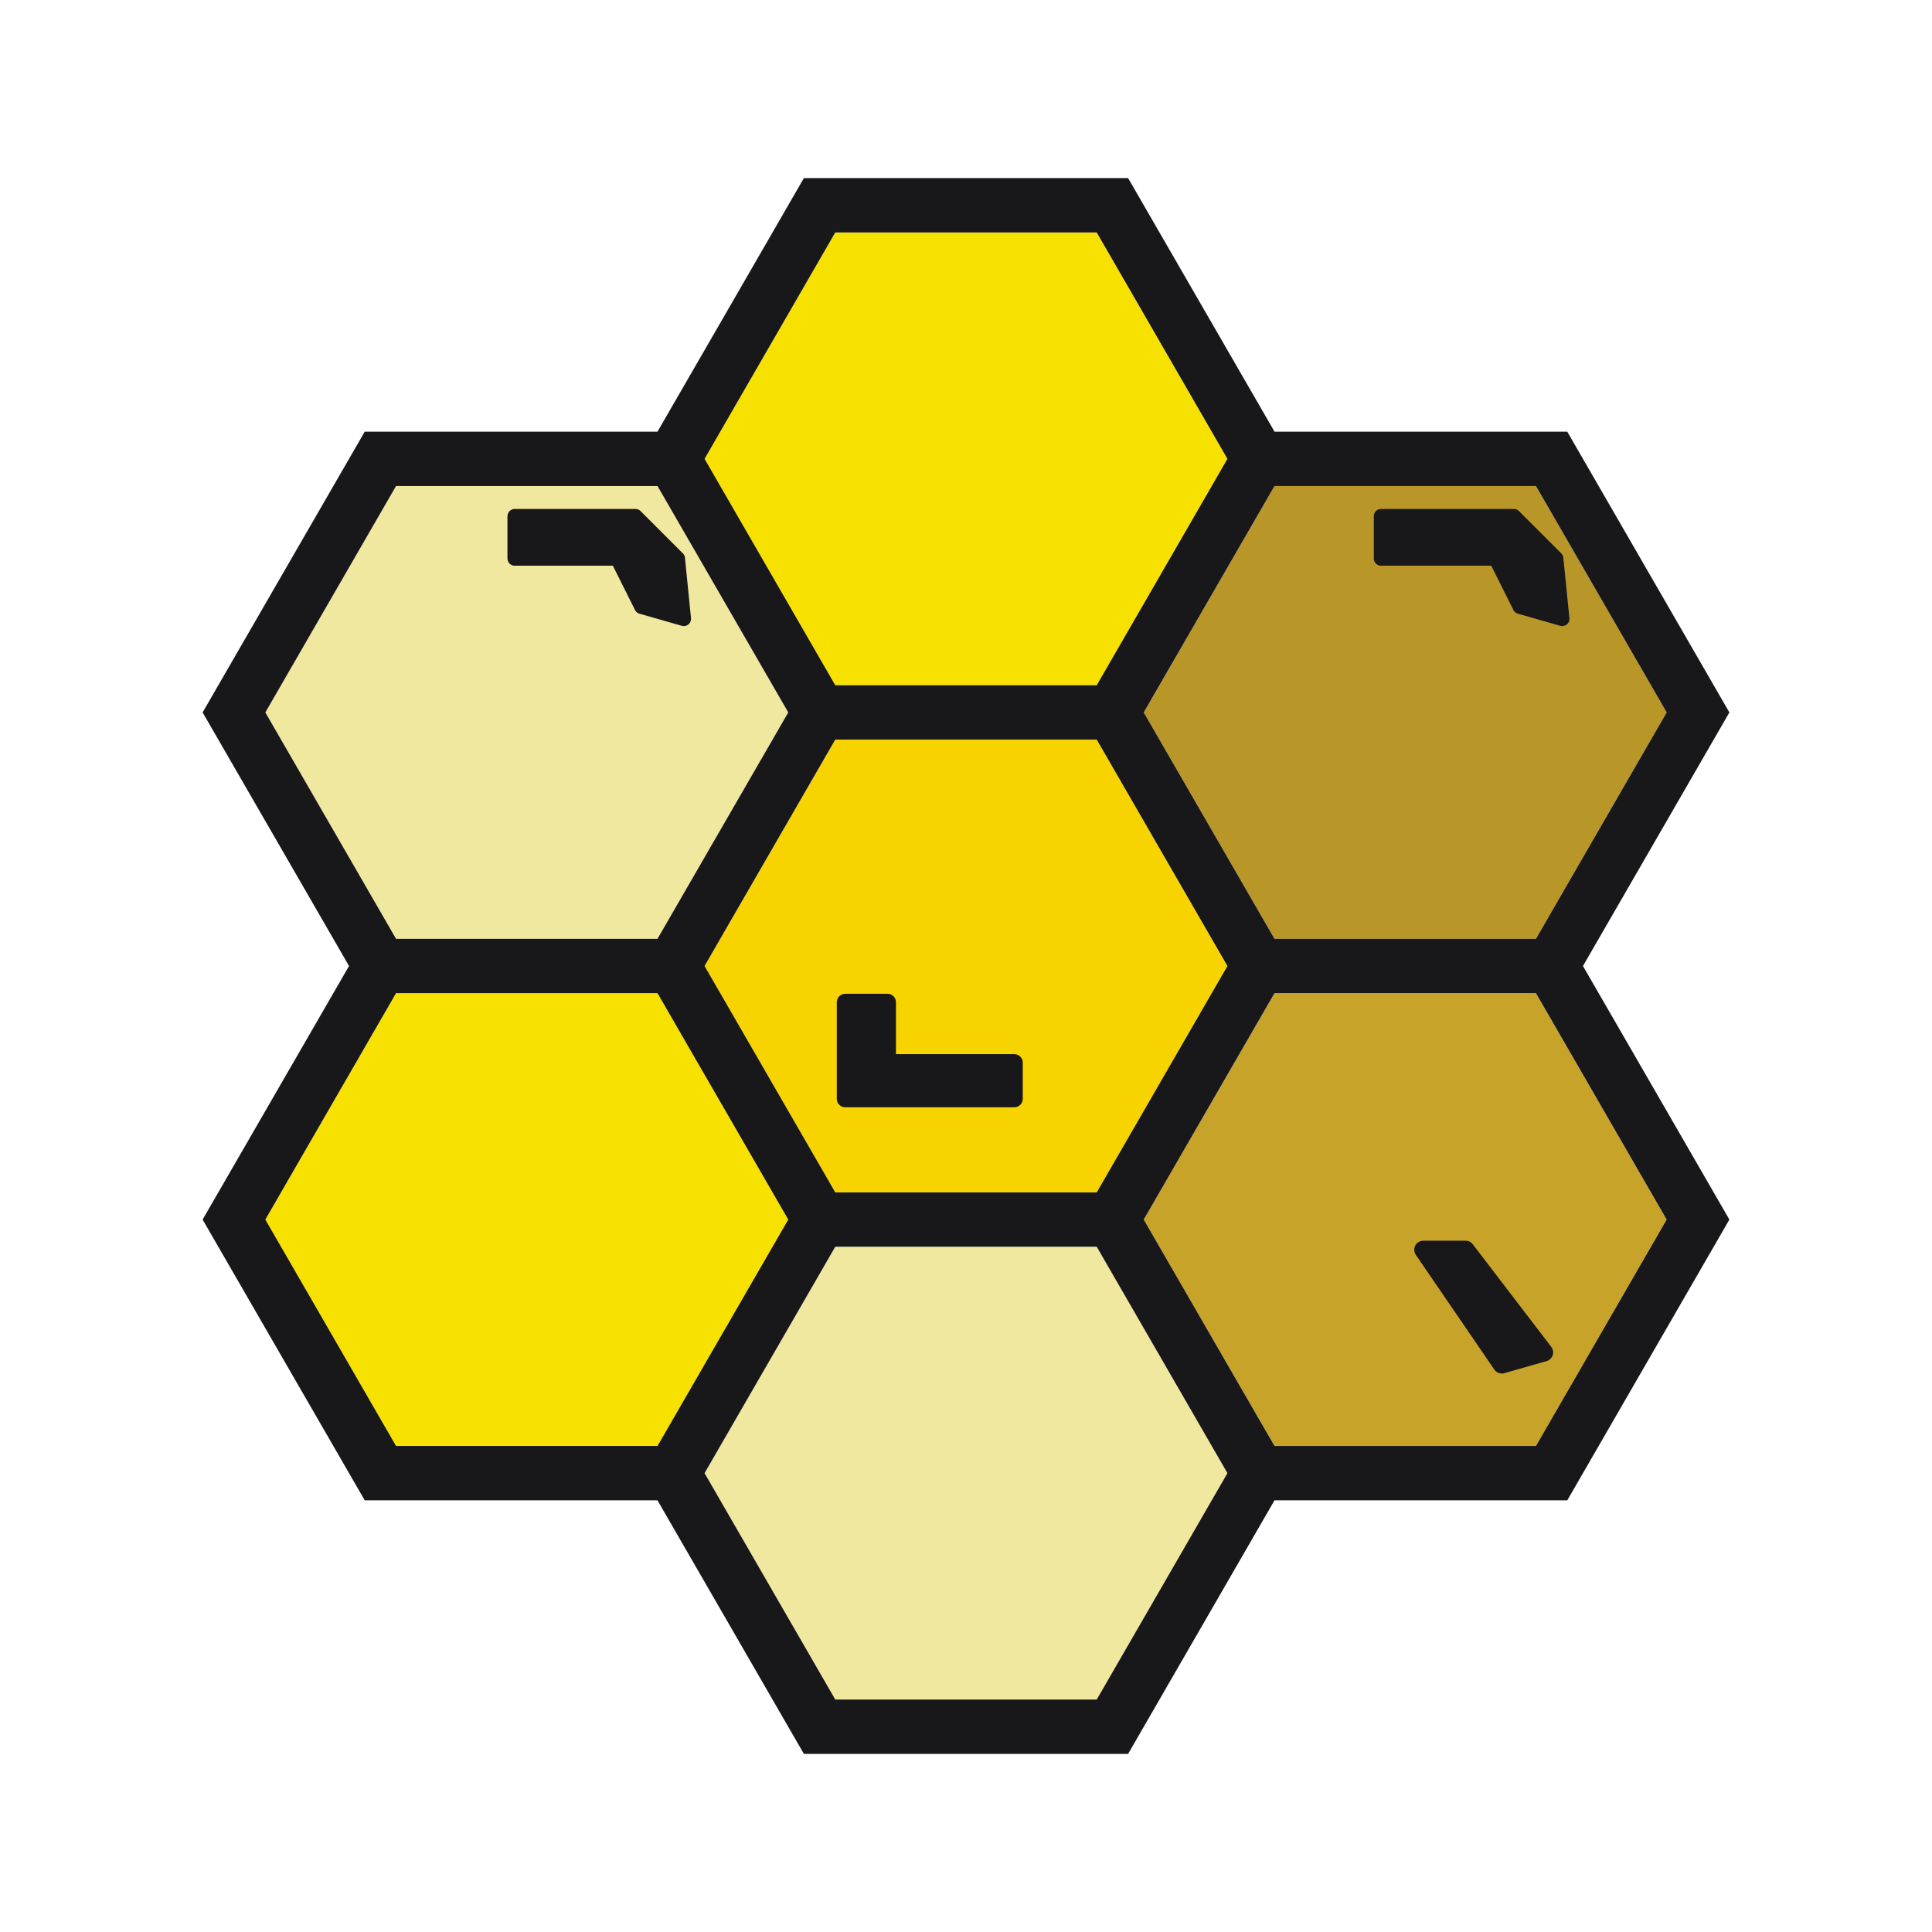
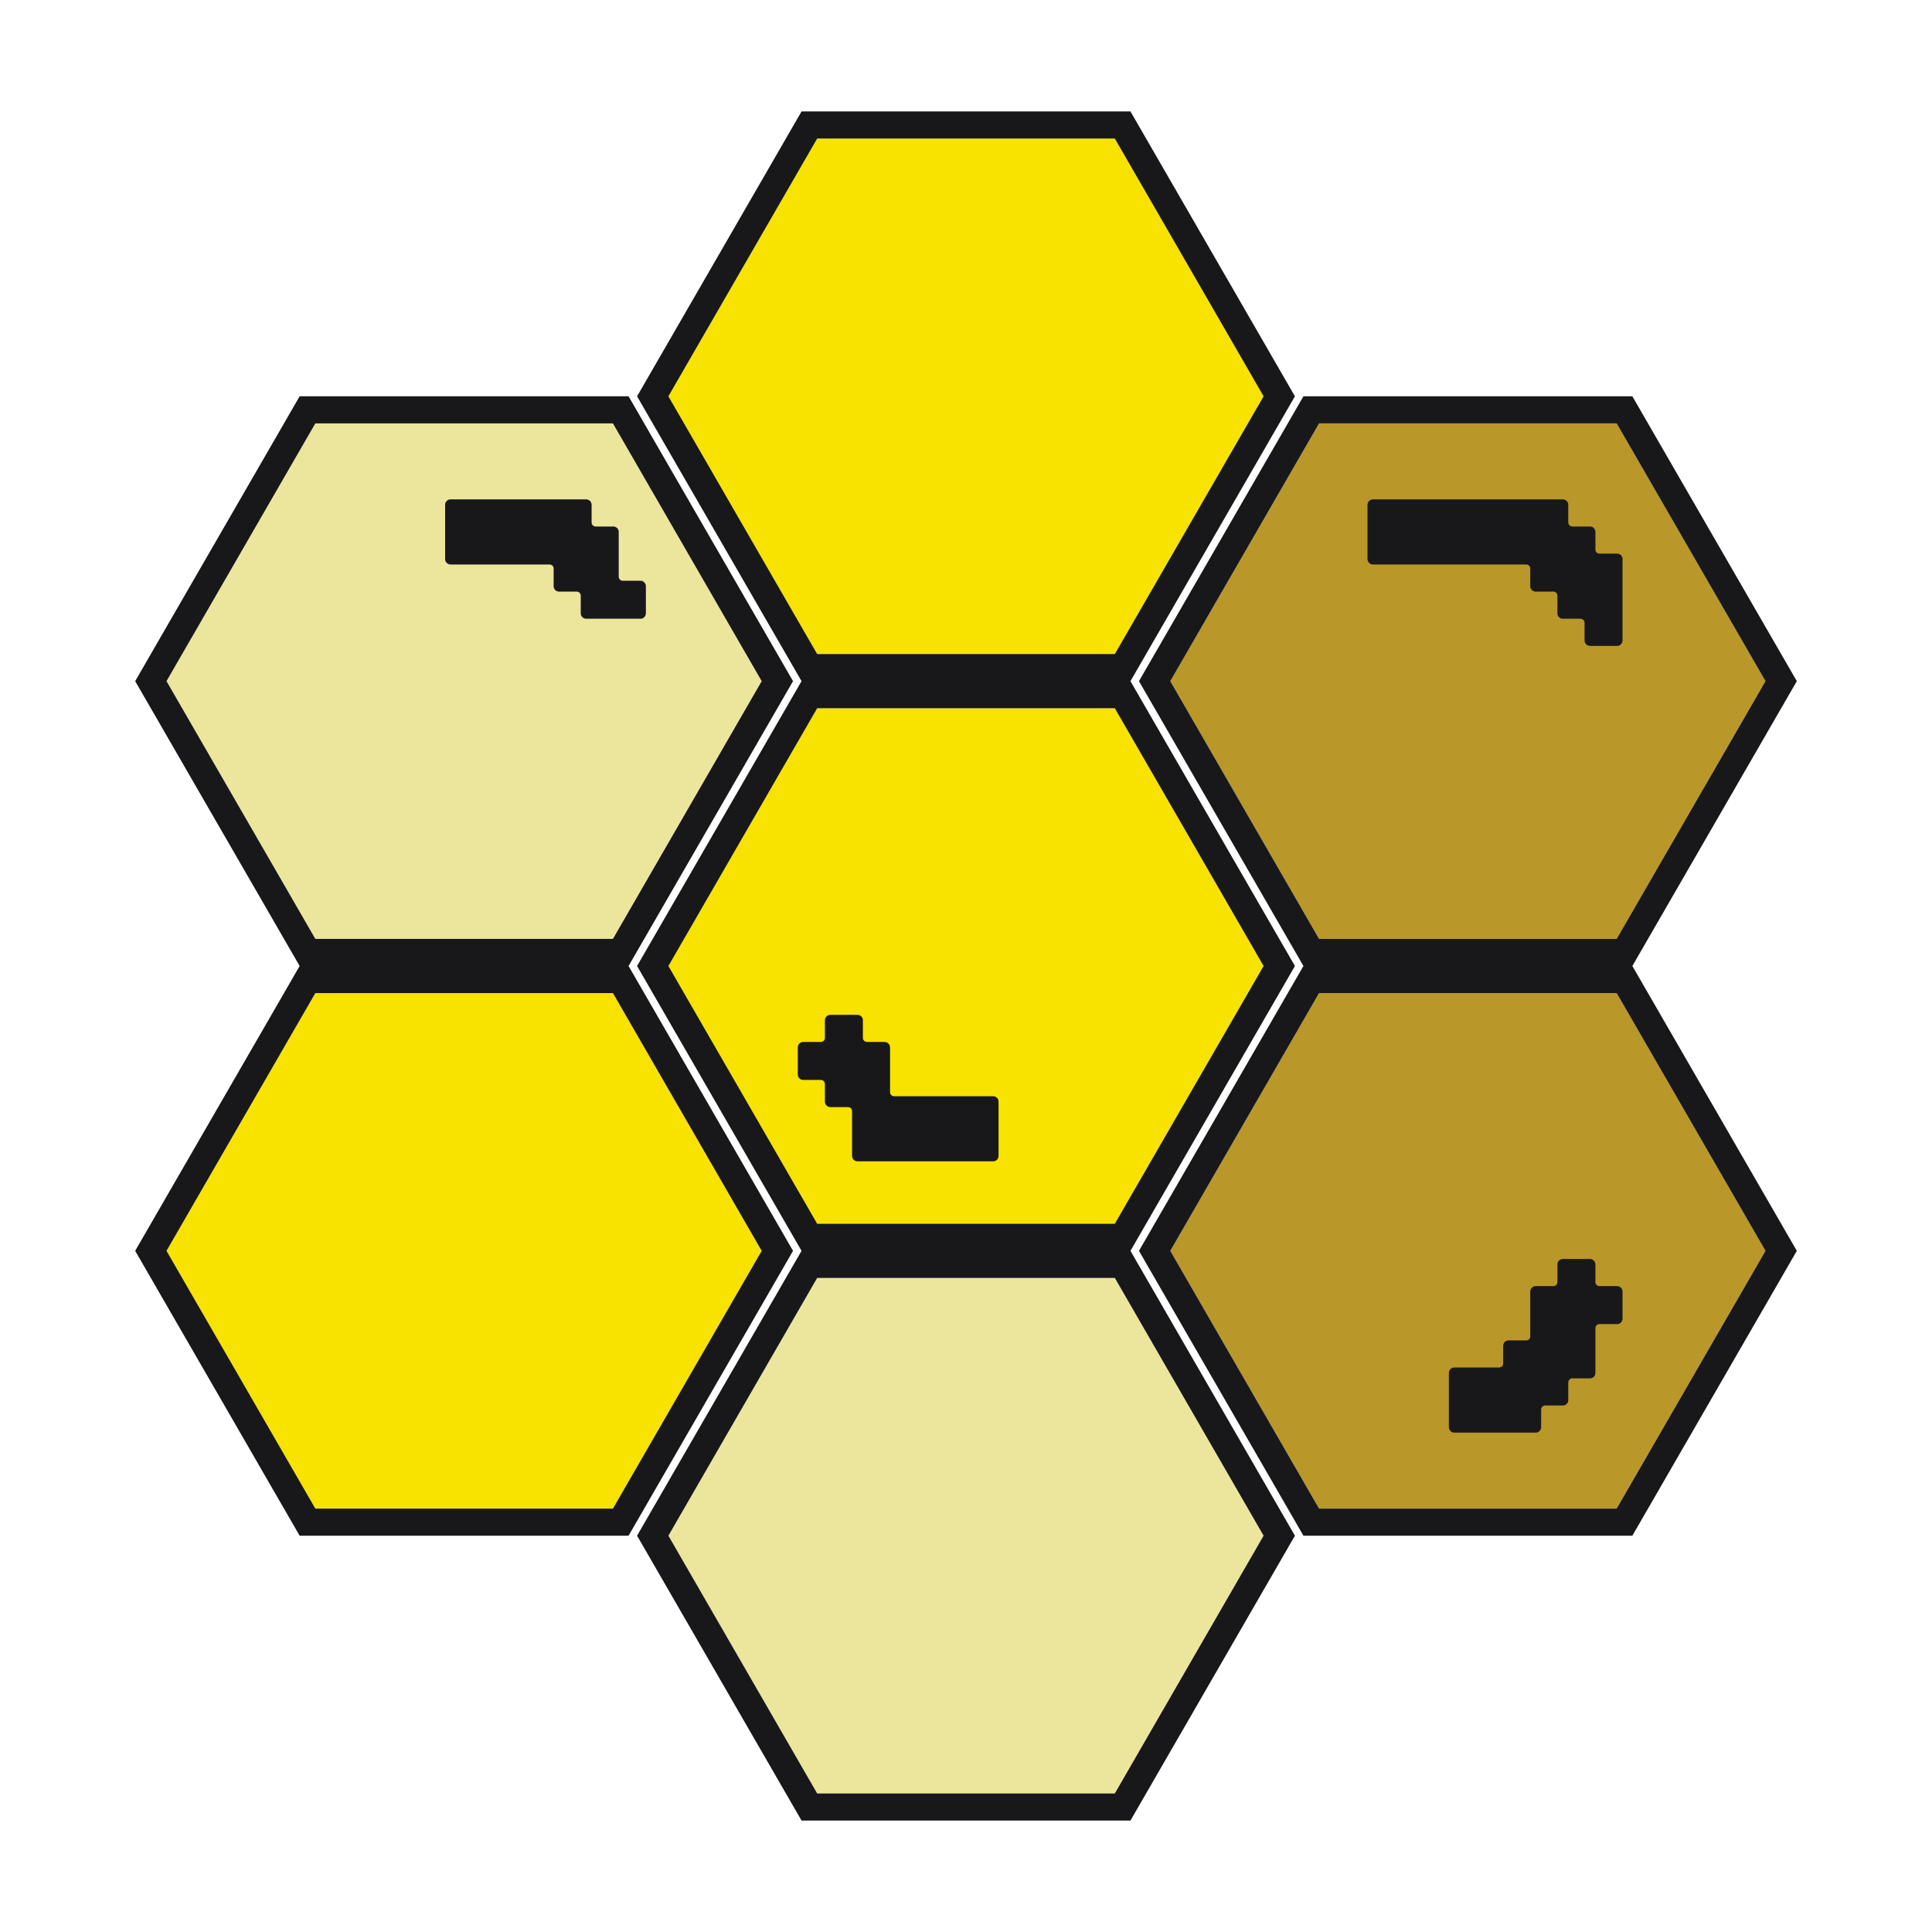
<svg xmlns="http://www.w3.org/2000/svg" viewBox="-16 -16 32 32" width="512" height="512">
  <g id="honeycomb-cells">
-     <path id="cell-top" d="M 2.165 -12.150 L -2.165 -12.150 L -4.330 -8.400 L -2.165 -4.650 L 2.165 -4.650 L 4.330 -8.400 L 2.165 -12.150 Z" fill="#F7E100" />
-     <path id="cell-top-left" d="M -5.110 -7.950 L -9.440 -7.950 L -11.605 -4.200 L -9.440 -0.450 L -5.110 -0.450 L -2.944 -4.200 L -5.110 -7.950 Z" fill="#EFE89E" />
-     <path id="cell-top-right" d="M 9.440 -7.950 L 5.110 -7.950 L 2.944 -4.200 L 5.110 -0.450 L 9.440 -0.450 L 11.605 -4.200 L 9.440 -7.950 Z" fill="#B89628" />
-     <path id="cell-center" d="M 2.165 -3.750 L -2.165 -3.750 L -4.330 -0.000 L -2.165 3.750 L 2.165 3.750 L 4.330 -0.000 L 2.165 -3.750 Z" fill="#F7D400" />
-     <path id="cell-bottom-left" d="M -5.110 0.450 L -9.440 0.450 L -11.605 4.200 L -9.440 7.950 L -5.110 7.950 L -2.944 4.200 L -5.110 0.450 Z" fill="#F7E100" />
-     <path id="cell-bottom-right" d="M 9.440 0.450 L 5.110 0.450 L 2.944 4.200 L 5.110 7.950 L 9.440 7.950 L 11.605 4.200 L 9.440 0.450 Z" fill="#C7A32A" />
-     <path id="cell-bottom" d="M 2.165 4.650 L -2.165 4.650 L -4.330 8.400 L -2.165 12.150 L 2.165 12.150 L 4.330 8.400 L 2.165 4.650 Z" fill="#EFE89E" />
+     <path id="cell-top" d="M 2.465 -13.705 L -2.465 -13.705 L -4.929 -9.436 L -2.465 -5.167 L 2.465 -5.167 L 4.929 -9.436 L 2.465 -13.705 Z" fill="#F7E200" />
+     <path id="cell-top-left" d="M -5.848 -8.987 L -10.777 -8.987 L -13.242 -4.718 L -10.777 -0.449 L -5.848 -0.449 L -3.384 -4.718 L -5.848 -8.987 Z" fill="#ECE69C" />
+     <path id="cell-top-right" d="M 10.777 -8.987 L 5.848 -8.987 L 3.384 -4.718 L 5.848 -0.449 L 10.777 -0.449 L 13.242 -4.718 L 10.777 -8.987 Z" fill="#B99729" />
+     <path id="cell-center" d="M 2.465 -4.269 L -2.465 -4.269 L -4.929 -0.000 L -2.465 4.269 L 2.465 4.269 L 4.929 -0.000 L 2.465 -4.269 Z" fill="#F7E200" />
+     <path id="cell-bottom-left" d="M -5.848 0.449 L -10.777 0.449 L -13.242 4.718 L -10.777 8.987 L -5.848 8.987 L -3.384 4.718 L -5.848 0.449 Z" fill="#F7E200" />
+     <path id="cell-bottom-right" d="M 10.777 0.449 L 5.848 0.449 L 3.384 4.718 L 5.848 8.987 L 10.777 8.987 L 13.242 4.718 L 10.777 0.449 Z" fill="#B99729" />
+     <path id="cell-bottom" d="M 2.465 5.167 L -2.465 5.167 L -4.929 9.436 L -2.465 13.705 L 2.465 13.705 L 4.929 9.436 L 2.465 5.167 Z" fill="#ECE69C" />
  </g>
  <g id="honeycomb-lattice-borders">
-     <path d="M 9.959 8.850 L 5.110 8.850 L 2.685 13.050 L -2.685 13.050 L -5.110 8.850 L -9.959 8.850 L -12.644 4.200 L -10.219 -0.000 L -12.644 -4.200 L -9.959 -8.850 L -5.110 -8.850 L -2.685 -13.050 L 2.685 -13.050 L 5.110 -8.850 L 9.959 -8.850 L 12.644 -4.200 L 10.219 -0.000 L 12.644 4.200 L 9.959 8.850 Z M 4.330 8.400 L 2.165 4.650 L -2.165 4.650 L -4.330 8.400 L -2.165 12.150 L 2.165 12.150 L 4.330 8.400 Z M -5.110 7.950 L -2.944 4.200 L -5.110 0.450 L -9.440 0.450 L -11.605 4.200 L -9.440 7.950 L -5.110 7.950 Z M 9.440 7.950 L 11.605 4.200 L 9.440 0.450 L 5.110 0.450 L 2.944 4.200 L 5.110 7.950 L 9.440 7.950 Z M 2.165 3.750 L 4.330 -0.000 L 2.165 -3.750 L -2.165 -3.750 L -4.330 -0.000 L -2.165 3.750 L 2.165 3.750 Z M -5.110 -0.450 L -2.944 -4.200 L -5.110 -7.950 L -9.440 -7.950 L -11.605 -4.200 L -9.440 -0.450 L -5.110 -0.450 Z M 9.440 -0.450 L 11.605 -4.200 L 9.440 -7.950 L 5.110 -7.950 L 2.944 -4.200 L 5.110 -0.450 L 9.440 -0.450 Z M 2.165 -4.650 L 4.330 -8.400 L 2.165 -12.150 L -2.165 -12.150 L -4.330 -8.400 L -2.165 -4.650 L 2.165 -4.650 Z" fill="#18181B" fill-rule="evenodd" />
+     <path d="M -2.724 -4.718 L -5.448 -0.000 L -2.724 4.718 L -5.448 9.436 L -2.724 14.154 L 2.724 14.154 L 5.448 9.436 L 2.724 4.718 L 5.448 -0.000 L 2.724 -4.718 L 5.448 -9.436 L 2.724 -14.154 L -2.724 -14.154 L -5.448 -9.436 L -2.724 -4.718 Z M -2.465 -13.705 L 2.465 -13.705 L 4.929 -9.436 L 2.465 -5.167 L -2.465 -5.167 L -4.929 -9.436 L -2.465 -13.705 Z M -4.929 -0.000 L -2.465 -4.269 L 2.465 -4.269 L 4.929 -0.000 L 2.465 4.269 L -2.465 4.269 L -4.929 -0.000 Z M -4.929 9.436 L -2.465 5.167 L 2.465 5.167 L 4.929 9.436 L 2.465 13.705 L -2.465 13.705 L -4.929 9.436 Z M -13.761 4.718 L -11.037 9.436 L -5.589 9.436 L -2.865 4.718 L -5.589 -0.000 L -2.865 -4.718 L -5.589 -9.436 L -11.037 -9.436 L -13.761 -4.718 L -11.037 -0.000 L -13.761 4.718 Z M -13.242 -4.718 L -10.777 -8.987 L -5.848 -8.987 L -3.384 -4.718 L -5.848 -0.449 L -10.777 -0.449 L -13.242 -4.718 Z M -13.242 4.718 L -10.777 0.449 L -5.848 0.449 L -3.384 4.718 L -5.848 8.987 L -10.777 8.987 L -13.242 4.718 Z M 2.865 4.718 L 5.589 9.436 L 11.037 9.436 L 13.761 4.718 L 11.037 -0.000 L 13.761 -4.718 L 11.037 -9.436 L 5.589 -9.436 L 2.865 -4.718 L 5.589 -0.000 L 2.865 4.718 Z M 3.384 -4.718 L 5.848 -8.987 L 10.777 -8.987 L 13.242 -4.718 L 10.777 -0.449 L 5.848 -0.449 L 3.384 -4.718 Z M 3.384 4.718 L 5.848 0.449 L 10.777 0.449 L 13.242 4.718 L 10.777 8.987 L 5.848 8.987 L 3.384 4.718 Z" fill="#18181B" fill-rule="evenodd" />
  </g>
-   <g id="glint-chevrons">
-     <path d="M 7.437 4.759 L 7.431 4.745 L 7.428 4.731 L 7.425 4.716 L 7.425 4.701 L 7.425 4.686 L 7.427 4.672 L 7.431 4.657 L 7.436 4.643 L 7.442 4.630 L 7.449 4.617 L 7.458 4.605 L 7.468 4.594 L 7.479 4.584 L 7.491 4.576 L 7.504 4.568 L 7.517 4.562 L 7.531 4.557 L 7.545 4.553 L 7.560 4.551 L 7.575 4.550 L 8.275 4.550 L 8.290 4.551 L 8.305 4.553 L 8.320 4.557 L 8.334 4.562 L 8.348 4.569 L 8.361 4.577 L 8.373 4.587 L 8.384 4.597 L 8.394 4.609 L 9.694 6.309 L 9.702 6.321 L 9.709 6.334 L 9.715 6.347 L 9.719 6.361 L 9.723 6.375 L 9.724 6.390 L 9.725 6.404 L 9.723 6.419 L 9.721 6.433 L 9.717 6.447 L 9.712 6.461 L 9.705 6.474 L 9.697 6.486 L 9.688 6.498 L 9.678 6.508 L 9.667 6.518 L 9.656 6.526 L 9.643 6.534 L 9.630 6.540 L 9.616 6.544 L 8.916 6.744 L 8.902 6.748 L 8.888 6.749 L 8.873 6.750 L 8.859 6.749 L 8.845 6.747 L 8.831 6.743 L 8.817 6.738 L 8.804 6.732 L 8.792 6.725 L 8.780 6.716 L 8.769 6.707 L 8.760 6.696 L 8.751 6.685 L 7.451 4.785 L 7.443 4.772 L 7.437 4.759 Z M 0.827 1.463 L 0.841 1.466 L 0.854 1.471 L 0.866 1.477 L 0.878 1.484 L 0.889 1.492 L 0.899 1.501 L 0.908 1.511 L 0.916 1.522 L 0.923 1.534 L 0.929 1.546 L 0.934 1.559 L 0.937 1.573 L 0.939 1.586 L 0.940 1.600 L 0.940 2.200 L 0.939 2.214 L 0.937 2.227 L 0.934 2.241 L 0.929 2.254 L 0.923 2.266 L 0.916 2.278 L 0.908 2.289 L 0.899 2.299 L 0.889 2.308 L 0.878 2.316 L 0.866 2.323 L 0.854 2.329 L 0.841 2.334 L 0.827 2.337 L 0.814 2.339 L 0.800 2.340 L -2.000 2.340 L -2.014 2.339 L -2.027 2.337 L -2.041 2.334 L -2.054 2.329 L -2.066 2.323 L -2.078 2.316 L -2.089 2.308 L -2.099 2.299 L -2.108 2.289 L -2.116 2.278 L -2.123 2.266 L -2.129 2.254 L -2.134 2.241 L -2.137 2.227 L -2.139 2.214 L -2.140 2.200 L -2.140 0.600 L -2.139 0.586 L -2.137 0.573 L -2.134 0.559 L -2.129 0.546 L -2.123 0.534 L -2.116 0.522 L -2.108 0.511 L -2.099 0.501 L -2.089 0.492 L -2.078 0.484 L -2.066 0.477 L -2.054 0.471 L -2.041 0.466 L -2.027 0.463 L -2.014 0.461 L -2.000 0.460 L -1.300 0.460 L -1.286 0.461 L -1.273 0.463 L -1.259 0.466 L -1.246 0.471 L -1.234 0.477 L -1.222 0.484 L -1.211 0.492 L -1.201 0.501 L -1.192 0.511 L -1.184 0.522 L -1.177 0.534 L -1.171 0.546 L -1.166 0.559 L -1.163 0.573 L -1.161 0.586 L -1.160 0.600 L -1.160 1.460 L 0.800 1.460 L 0.814 1.461 L 0.827 1.463 Z M -7.592 -7.473 L -7.589 -7.485 L -7.585 -7.496 L -7.580 -7.507 L -7.574 -7.517 L -7.567 -7.526 L -7.559 -7.535 L -7.551 -7.543 L -7.541 -7.550 L -7.531 -7.556 L -7.521 -7.561 L -7.509 -7.565 L -7.498 -7.568 L -7.486 -7.569 L -7.475 -7.570 L -5.475 -7.570 L -5.463 -7.569 L -5.451 -7.568 L -5.440 -7.565 L -5.429 -7.561 L -5.418 -7.556 L -5.408 -7.550 L -5.398 -7.543 L -5.390 -7.535 L -4.690 -6.835 L -4.682 -6.826 L -4.675 -6.817 L -4.669 -6.807 L -4.664 -6.796 L -4.660 -6.785 L -4.657 -6.774 L -4.655 -6.762 L -4.555 -5.762 L -4.555 -5.750 L -4.555 -5.739 L -4.557 -5.727 L -4.560 -5.716 L -4.564 -5.705 L -4.568 -5.694 L -4.574 -5.684 L -4.581 -5.675 L -4.589 -5.666 L -4.598 -5.658 L -4.607 -5.651 L -4.617 -5.645 L -4.627 -5.640 L -4.638 -5.636 L -4.650 -5.633 L -4.661 -5.631 L -4.673 -5.630 L -4.685 -5.630 L -4.696 -5.632 L -4.708 -5.635 L -5.408 -5.835 L -5.419 -5.839 L -5.431 -5.844 L -5.441 -5.850 L -5.451 -5.858 L -5.460 -5.866 L -5.469 -5.875 L -5.476 -5.886 L -5.482 -5.896 L -5.849 -6.630 L -7.475 -6.630 L -7.486 -6.631 L -7.498 -6.632 L -7.509 -6.635 L -7.521 -6.639 L -7.531 -6.644 L -7.541 -6.650 L -7.551 -6.657 L -7.559 -6.665 L -7.567 -6.674 L -7.574 -6.683 L -7.580 -6.693 L -7.585 -6.704 L -7.589 -6.715 L -7.592 -6.727 L -7.594 -6.738 L -7.595 -6.750 L -7.595 -7.450 L -7.594 -7.462 L -7.592 -7.473 Z M 6.757 -7.473 L 6.760 -7.485 L 6.764 -7.496 L 6.769 -7.507 L 6.775 -7.517 L 6.782 -7.526 L 6.790 -7.535 L 6.798 -7.543 L 6.808 -7.550 L 6.818 -7.556 L 6.829 -7.561 L 6.840 -7.565 L 6.851 -7.568 L 6.863 -7.569 L 6.875 -7.570 L 9.075 -7.570 L 9.086 -7.569 L 9.098 -7.568 L 9.109 -7.565 L 9.121 -7.561 L 9.131 -7.556 L 9.141 -7.550 L 9.151 -7.543 L 9.159 -7.535 L 9.859 -6.835 L 9.867 -6.826 L 9.874 -6.817 L 9.880 -6.807 L 9.885 -6.796 L 9.889 -6.785 L 9.892 -6.774 L 9.894 -6.762 L 9.994 -5.762 L 9.995 -5.750 L 9.994 -5.739 L 9.992 -5.727 L 9.990 -5.716 L 9.986 -5.705 L 9.981 -5.694 L 9.975 -5.684 L 9.968 -5.675 L 9.960 -5.666 L 9.952 -5.658 L 9.942 -5.651 L 9.932 -5.645 L 9.922 -5.640 L 9.911 -5.636 L 9.899 -5.633 L 9.888 -5.631 L 9.876 -5.630 L 9.865 -5.630 L 9.853 -5.632 L 9.842 -5.635 L 9.142 -5.835 L 9.130 -5.839 L 9.119 -5.844 L 9.108 -5.850 L 9.098 -5.858 L 9.089 -5.866 L 9.081 -5.875 L 9.073 -5.886 L 9.067 -5.896 L 8.700 -6.630 L 6.875 -6.630 L 6.863 -6.631 L 6.851 -6.632 L 6.840 -6.635 L 6.829 -6.639 L 6.818 -6.644 L 6.808 -6.650 L 6.798 -6.657 L 6.790 -6.665 L 6.782 -6.674 L 6.775 -6.683 L 6.769 -6.693 L 6.764 -6.704 L 6.760 -6.715 L 6.757 -6.727 L 6.755 -6.738 L 6.755 -6.750 L 6.755 -7.450 L 6.755 -7.462 L 6.757 -7.473 Z" fill="#18181B" fill-rule="evenodd" />
+   <g id="chevrons">
+     <path d="M -8.626 -6.723 L -8.624 -6.714 L -8.621 -6.706 L -8.617 -6.698 L -8.612 -6.690 L -8.607 -6.683 L -8.601 -6.677 L -8.595 -6.671 L -8.587 -6.666 L -8.580 -6.661 L -8.572 -6.657 L -8.564 -6.654 L -8.555 -6.652 L -8.546 -6.651 L -8.536 -6.650 L -6.897 -6.650 L -6.891 -6.650 L -6.884 -6.649 L -6.878 -6.647 L -6.872 -6.645 L -6.866 -6.642 L -6.860 -6.639 L -6.855 -6.635 L -6.850 -6.631 L -6.845 -6.626 L -6.841 -6.620 L -6.838 -6.615 L -6.835 -6.609 L -6.833 -6.602 L -6.831 -6.596 L -6.830 -6.590 L -6.830 -6.583 L -6.830 -6.293 L -6.830 -6.282 L -6.828 -6.273 L -6.826 -6.265 L -6.823 -6.256 L -6.819 -6.249 L -6.815 -6.241 L -6.810 -6.234 L -6.804 -6.227 L -6.797 -6.221 L -6.790 -6.216 L -6.783 -6.212 L -6.775 -6.208 L -6.766 -6.205 L -6.758 -6.203 L -6.749 -6.201 L -6.739 -6.201 L -6.448 -6.201 L -6.442 -6.201 L -6.435 -6.200 L -6.429 -6.198 L -6.422 -6.196 L -6.416 -6.193 L -6.411 -6.190 L -6.405 -6.186 L -6.400 -6.181 L -6.396 -6.176 L -6.392 -6.171 L -6.389 -6.165 L -6.386 -6.159 L -6.384 -6.153 L -6.382 -6.147 L -6.381 -6.140 L -6.381 -6.134 L -6.381 -5.843 L -6.380 -5.833 L -6.379 -5.824 L -6.377 -5.815 L -6.374 -5.807 L -6.370 -5.799 L -6.366 -5.792 L -6.360 -5.785 L -6.354 -5.778 L -6.348 -5.772 L -6.341 -5.767 L -6.333 -5.762 L -6.325 -5.759 L -6.317 -5.756 L -6.308 -5.753 L -6.300 -5.752 L -6.289 -5.752 L -5.394 -5.752 L -5.383 -5.752 L -5.375 -5.753 L -5.366 -5.756 L -5.358 -5.759 L -5.350 -5.762 L -5.342 -5.767 L -5.335 -5.772 L -5.329 -5.778 L -5.323 -5.785 L -5.318 -5.792 L -5.313 -5.799 L -5.309 -5.807 L -5.306 -5.815 L -5.304 -5.824 L -5.303 -5.833 L -5.302 -5.843 L -5.302 -6.289 L -5.303 -6.300 L -5.304 -6.308 L -5.306 -6.317 L -5.309 -6.325 L -5.313 -6.333 L -5.318 -6.341 L -5.323 -6.348 L -5.329 -6.354 L -5.335 -6.360 L -5.342 -6.366 L -5.350 -6.370 L -5.358 -6.374 L -5.366 -6.377 L -5.375 -6.379 L -5.383 -6.380 L -5.394 -6.381 L -5.684 -6.381 L -5.691 -6.381 L -5.697 -6.382 L -5.704 -6.384 L -5.710 -6.386 L -5.716 -6.389 L -5.722 -6.392 L -5.727 -6.396 L -5.732 -6.400 L -5.736 -6.405 L -5.740 -6.411 L -5.744 -6.416 L -5.747 -6.422 L -5.749 -6.429 L -5.750 -6.435 L -5.751 -6.442 L -5.752 -6.448 L -5.752 -7.188 L -5.752 -7.198 L -5.753 -7.207 L -5.756 -7.216 L -5.759 -7.224 L -5.762 -7.232 L -5.767 -7.239 L -5.772 -7.247 L -5.778 -7.253 L -5.785 -7.259 L -5.792 -7.264 L -5.799 -7.269 L -5.807 -7.272 L -5.815 -7.275 L -5.824 -7.278 L -5.833 -7.279 L -5.843 -7.279 L -6.134 -7.279 L -6.140 -7.280 L -6.147 -7.281 L -6.153 -7.282 L -6.159 -7.285 L -6.165 -7.287 L -6.171 -7.291 L -6.176 -7.295 L -6.181 -7.299 L -6.186 -7.304 L -6.190 -7.309 L -6.193 -7.315 L -6.196 -7.321 L -6.198 -7.327 L -6.200 -7.334 L -6.201 -7.340 L -6.201 -7.347 L -6.201 -7.637 L -6.201 -7.648 L -6.203 -7.656 L -6.205 -7.665 L -6.208 -7.673 L -6.212 -7.681 L -6.216 -7.689 L -6.221 -7.696 L -6.227 -7.702 L -6.234 -7.708 L -6.241 -7.714 L -6.249 -7.718 L -6.256 -7.722 L -6.265 -7.725 L -6.273 -7.727 L -6.282 -7.728 L -6.293 -7.729 L -8.536 -7.729 L -8.546 -7.728 L -8.555 -7.727 L -8.564 -7.725 L -8.572 -7.722 L -8.580 -7.718 L -8.587 -7.714 L -8.595 -7.708 L -8.601 -7.702 L -8.607 -7.696 L -8.612 -7.689 L -8.617 -7.681 L -8.621 -7.673 L -8.624 -7.665 L -8.626 -7.656 L -8.627 -7.648 L -8.627 -7.637 L -8.627 -6.742 L -8.627 -6.731 L -8.626 -6.723 Z M 6.723 -7.727 L 6.714 -7.725 L 6.706 -7.722 L 6.698 -7.718 L 6.690 -7.714 L 6.683 -7.708 L 6.677 -7.702 L 6.671 -7.696 L 6.666 -7.689 L 6.661 -7.681 L 6.657 -7.673 L 6.654 -7.665 L 6.652 -7.656 L 6.651 -7.648 L 6.650 -7.637 L 6.650 -6.742 L 6.651 -6.731 L 6.652 -6.723 L 6.654 -6.714 L 6.657 -6.706 L 6.661 -6.698 L 6.666 -6.690 L 6.671 -6.683 L 6.677 -6.677 L 6.683 -6.671 L 6.690 -6.666 L 6.698 -6.661 L 6.706 -6.657 L 6.714 -6.654 L 6.723 -6.652 L 6.731 -6.651 L 6.742 -6.650 L 9.279 -6.650 L 9.286 -6.650 L 9.292 -6.649 L 9.299 -6.647 L 9.305 -6.645 L 9.311 -6.642 L 9.316 -6.639 L 9.322 -6.635 L 9.327 -6.631 L 9.331 -6.626 L 9.335 -6.620 L 9.338 -6.615 L 9.341 -6.609 L 9.344 -6.602 L 9.345 -6.596 L 9.346 -6.590 L 9.346 -6.583 L 9.346 -6.293 L 9.347 -6.282 L 9.348 -6.273 L 9.350 -6.265 L 9.353 -6.256 L 9.357 -6.249 L 9.362 -6.241 L 9.367 -6.234 L 9.373 -6.227 L 9.379 -6.221 L 9.386 -6.216 L 9.394 -6.212 L 9.402 -6.208 L 9.410 -6.205 L 9.419 -6.203 L 9.427 -6.201 L 9.438 -6.201 L 9.728 -6.201 L 9.735 -6.201 L 9.741 -6.200 L 9.748 -6.198 L 9.754 -6.196 L 9.760 -6.193 L 9.766 -6.190 L 9.771 -6.186 L 9.776 -6.181 L 9.780 -6.176 L 9.784 -6.171 L 9.788 -6.165 L 9.791 -6.159 L 9.793 -6.153 L 9.794 -6.147 L 9.795 -6.140 L 9.796 -6.134 L 9.796 -5.843 L 9.796 -5.833 L 9.798 -5.824 L 9.800 -5.815 L 9.803 -5.807 L 9.806 -5.799 L 9.811 -5.792 L 9.816 -5.785 L 9.822 -5.778 L 9.829 -5.772 L 9.836 -5.767 L 9.843 -5.762 L 9.851 -5.759 L 9.860 -5.756 L 9.868 -5.753 L 9.877 -5.752 L 9.887 -5.752 L 10.178 -5.752 L 10.184 -5.751 L 10.191 -5.750 L 10.197 -5.749 L 10.203 -5.747 L 10.209 -5.744 L 10.215 -5.740 L 10.220 -5.736 L 10.225 -5.732 L 10.230 -5.727 L 10.234 -5.722 L 10.237 -5.716 L 10.240 -5.710 L 10.242 -5.704 L 10.244 -5.697 L 10.245 -5.691 L 10.245 -5.684 L 10.245 -5.394 L 10.246 -5.383 L 10.247 -5.375 L 10.249 -5.366 L 10.252 -5.358 L 10.256 -5.350 L 10.260 -5.342 L 10.266 -5.335 L 10.271 -5.329 L 10.278 -5.323 L 10.285 -5.318 L 10.293 -5.313 L 10.301 -5.309 L 10.309 -5.306 L 10.317 -5.304 L 10.326 -5.303 L 10.337 -5.302 L 10.783 -5.302 L 10.793 -5.303 L 10.802 -5.304 L 10.810 -5.306 L 10.819 -5.309 L 10.827 -5.313 L 10.834 -5.318 L 10.841 -5.323 L 10.848 -5.329 L 10.854 -5.335 L 10.859 -5.342 L 10.863 -5.350 L 10.867 -5.358 L 10.870 -5.366 L 10.872 -5.375 L 10.874 -5.383 L 10.874 -5.394 L 10.874 -6.739 L 10.874 -6.749 L 10.872 -6.758 L 10.870 -6.766 L 10.867 -6.775 L 10.863 -6.783 L 10.859 -6.790 L 10.854 -6.797 L 10.848 -6.804 L 10.841 -6.810 L 10.834 -6.815 L 10.827 -6.819 L 10.819 -6.823 L 10.810 -6.826 L 10.802 -6.828 L 10.793 -6.830 L 10.783 -6.830 L 10.492 -6.830 L 10.486 -6.830 L 10.479 -6.831 L 10.473 -6.833 L 10.466 -6.835 L 10.460 -6.838 L 10.455 -6.841 L 10.449 -6.845 L 10.445 -6.850 L 10.440 -6.855 L 10.436 -6.860 L 10.433 -6.866 L 10.430 -6.872 L 10.428 -6.878 L 10.426 -6.884 L 10.425 -6.891 L 10.425 -6.897 L 10.425 -7.188 L 10.424 -7.198 L 10.423 -7.207 L 10.421 -7.216 L 10.418 -7.224 L 10.414 -7.232 L 10.410 -7.239 L 10.404 -7.247 L 10.398 -7.253 L 10.392 -7.259 L 10.385 -7.264 L 10.377 -7.269 L 10.369 -7.272 L 10.361 -7.275 L 10.352 -7.278 L 10.344 -7.279 L 10.333 -7.279 L 10.043 -7.279 L 10.036 -7.280 L 10.030 -7.281 L 10.023 -7.282 L 10.017 -7.285 L 10.011 -7.287 L 10.005 -7.291 L 10.000 -7.295 L 9.995 -7.299 L 9.991 -7.304 L 9.987 -7.309 L 9.983 -7.315 L 9.981 -7.321 L 9.978 -7.327 L 9.977 -7.334 L 9.976 -7.340 L 9.975 -7.347 L 9.975 -7.637 L 9.975 -7.648 L 9.974 -7.656 L 9.972 -7.665 L 9.969 -7.673 L 9.965 -7.681 L 9.960 -7.689 L 9.955 -7.696 L 9.949 -7.702 L 9.943 -7.708 L 9.936 -7.714 L 9.928 -7.718 L 9.920 -7.722 L 9.912 -7.725 L 9.903 -7.727 L 9.894 -7.728 L 9.884 -7.729 L 6.742 -7.729 L 6.731 -7.728 L 6.723 -7.727 Z M -2.338 1.204 L -2.340 1.210 L -2.342 1.217 L -2.345 1.223 L -2.348 1.228 L -2.352 1.234 L -2.356 1.238 L -2.361 1.243 L -2.367 1.247 L -2.372 1.250 L -2.378 1.253 L -2.384 1.255 L -2.391 1.257 L -2.397 1.258 L -2.404 1.258 L -2.694 1.258 L -2.705 1.259 L -2.714 1.260 L -2.722 1.262 L -2.730 1.265 L -2.738 1.269 L -2.746 1.273 L -2.753 1.279 L -2.760 1.285 L -2.765 1.291 L -2.771 1.298 L -2.775 1.306 L -2.779 1.314 L -2.782 1.322 L -2.784 1.331 L -2.785 1.339 L -2.786 1.350 L -2.786 1.796 L -2.785 1.806 L -2.784 1.815 L -2.782 1.823 L -2.779 1.832 L -2.775 1.840 L -2.771 1.847 L -2.765 1.854 L -2.760 1.861 L -2.753 1.867 L -2.746 1.872 L -2.738 1.877 L -2.730 1.880 L -2.722 1.883 L -2.714 1.885 L -2.705 1.887 L -2.694 1.887 L -2.404 1.887 L -2.397 1.888 L -2.391 1.889 L -2.384 1.890 L -2.378 1.892 L -2.372 1.895 L -2.367 1.899 L -2.361 1.903 L -2.356 1.907 L -2.352 1.912 L -2.348 1.917 L -2.345 1.923 L -2.342 1.929 L -2.340 1.935 L -2.338 1.942 L -2.337 1.948 L -2.337 1.955 L -2.337 2.245 L -2.336 2.256 L -2.335 2.264 L -2.333 2.273 L -2.330 2.281 L -2.326 2.289 L -2.321 2.297 L -2.316 2.304 L -2.310 2.310 L -2.304 2.316 L -2.297 2.321 L -2.289 2.326 L -2.281 2.330 L -2.273 2.333 L -2.264 2.335 L -2.256 2.336 L -2.245 2.337 L -1.955 2.337 L -1.948 2.337 L -1.942 2.338 L -1.935 2.340 L -1.929 2.342 L -1.923 2.345 L -1.917 2.348 L -1.912 2.352 L -1.907 2.356 L -1.903 2.361 L -1.899 2.367 L -1.895 2.372 L -1.892 2.378 L -1.890 2.384 L -1.889 2.391 L -1.888 2.397 L -1.887 2.404 L -1.887 3.144 L -1.887 3.154 L -1.885 3.163 L -1.883 3.171 L -1.880 3.180 L -1.877 3.188 L -1.872 3.195 L -1.867 3.202 L -1.861 3.209 L -1.854 3.215 L -1.847 3.220 L -1.840 3.225 L -1.832 3.228 L -1.823 3.231 L -1.815 3.233 L -1.806 3.235 L -1.796 3.235 L 0.448 3.235 L 0.458 3.235 L 0.467 3.233 L 0.475 3.231 L 0.484 3.228 L 0.492 3.225 L 0.499 3.220 L 0.506 3.215 L 0.513 3.209 L 0.519 3.202 L 0.524 3.195 L 0.529 3.188 L 0.532 3.180 L 0.535 3.171 L 0.537 3.163 L 0.539 3.154 L 0.539 3.144 L 0.539 2.248 L 0.539 2.238 L 0.537 2.229 L 0.535 2.221 L 0.532 2.212 L 0.529 2.204 L 0.524 2.197 L 0.519 2.190 L 0.513 2.183 L 0.506 2.177 L 0.499 2.172 L 0.492 2.168 L 0.484 2.164 L 0.475 2.161 L 0.467 2.159 L 0.458 2.157 L 0.448 2.157 L -1.191 2.157 L -1.197 2.157 L -1.204 2.156 L -1.210 2.154 L -1.217 2.152 L -1.223 2.149 L -1.228 2.146 L -1.234 2.142 L -1.238 2.137 L -1.243 2.132 L -1.247 2.127 L -1.250 2.121 L -1.253 2.115 L -1.255 2.109 L -1.257 2.103 L -1.258 2.096 L -1.258 2.089 L -1.258 1.350 L -1.259 1.339 L -1.260 1.331 L -1.262 1.322 L -1.265 1.314 L -1.269 1.306 L -1.273 1.298 L -1.279 1.291 L -1.285 1.285 L -1.291 1.279 L -1.298 1.273 L -1.306 1.269 L -1.314 1.265 L -1.322 1.262 L -1.331 1.260 L -1.339 1.259 L -1.350 1.258 L -1.640 1.258 L -1.647 1.258 L -1.653 1.257 L -1.660 1.255 L -1.666 1.253 L -1.672 1.250 L -1.678 1.247 L -1.683 1.243 L -1.688 1.238 L -1.692 1.234 L -1.696 1.228 L -1.700 1.223 L -1.702 1.217 L -1.705 1.210 L -1.706 1.204 L -1.707 1.197 L -1.708 1.191 L -1.708 0.900 L -1.708 0.890 L -1.709 0.881 L -1.711 0.873 L -1.714 0.864 L -1.718 0.856 L -1.723 0.849 L -1.728 0.842 L -1.734 0.835 L -1.740 0.829 L -1.748 0.824 L -1.755 0.820 L -1.763 0.816 L -1.771 0.813 L -1.780 0.811 L -1.789 0.809 L -1.799 0.809 L -2.245 0.809 L -2.256 0.809 L -2.264 0.811 L -2.273 0.813 L -2.281 0.816 L -2.289 0.820 L -2.297 0.824 L -2.304 0.829 L -2.310 0.835 L -2.316 0.842 L -2.321 0.849 L -2.326 0.856 L -2.330 0.864 L -2.333 0.873 L -2.335 0.881 L -2.336 0.890 L -2.337 0.900 L -2.337 1.191 L -2.337 1.197 L -2.338 1.204 Z M 9.419 5.304 L 9.410 5.306 L 9.402 5.309 L 9.394 5.313 L 9.386 5.318 L 9.379 5.323 L 9.373 5.329 L 9.367 5.335 L 9.362 5.342 L 9.357 5.350 L 9.353 5.358 L 9.350 5.366 L 9.348 5.375 L 9.347 5.383 L 9.346 5.394 L 9.346 6.134 L 9.346 6.140 L 9.345 6.147 L 9.344 6.153 L 9.341 6.159 L 9.338 6.165 L 9.335 6.171 L 9.331 6.176 L 9.327 6.181 L 9.322 6.186 L 9.316 6.190 L 9.311 6.193 L 9.305 6.196 L 9.299 6.198 L 9.292 6.200 L 9.286 6.201 L 9.279 6.201 L 8.989 6.201 L 8.978 6.201 L 8.969 6.203 L 8.961 6.205 L 8.953 6.208 L 8.945 6.212 L 8.937 6.216 L 8.930 6.221 L 8.923 6.227 L 8.918 6.234 L 8.912 6.241 L 8.908 6.249 L 8.904 6.256 L 8.901 6.265 L 8.899 6.273 L 8.898 6.282 L 8.897 6.293 L 8.897 6.583 L 8.897 6.590 L 8.896 6.596 L 8.894 6.602 L 8.892 6.609 L 8.889 6.615 L 8.886 6.620 L 8.882 6.626 L 8.877 6.631 L 8.872 6.635 L 8.867 6.639 L 8.861 6.642 L 8.855 6.645 L 8.849 6.647 L 8.843 6.649 L 8.836 6.650 L 8.830 6.650 L 8.090 6.650 L 8.079 6.651 L 8.071 6.652 L 8.062 6.654 L 8.054 6.657 L 8.046 6.661 L 8.038 6.666 L 8.031 6.671 L 8.025 6.677 L 8.019 6.683 L 8.014 6.690 L 8.009 6.698 L 8.005 6.706 L 8.002 6.714 L 8.000 6.723 L 7.999 6.731 L 7.998 6.742 L 7.998 7.637 L 7.999 7.648 L 8.000 7.656 L 8.002 7.665 L 8.005 7.673 L 8.009 7.681 L 8.014 7.689 L 8.019 7.696 L 8.025 7.702 L 8.031 7.708 L 8.038 7.714 L 8.046 7.718 L 8.054 7.722 L 8.062 7.725 L 8.071 7.727 L 8.079 7.728 L 8.090 7.729 L 9.435 7.729 L 9.445 7.728 L 9.454 7.727 L 9.462 7.725 L 9.471 7.722 L 9.479 7.718 L 9.486 7.714 L 9.493 7.708 L 9.500 7.702 L 9.506 7.696 L 9.511 7.689 L 9.515 7.681 L 9.519 7.673 L 9.522 7.665 L 9.524 7.656 L 9.526 7.648 L 9.526 7.637 L 9.526 7.347 L 9.526 7.340 L 9.527 7.334 L 9.529 7.327 L 9.531 7.321 L 9.534 7.315 L 9.538 7.309 L 9.541 7.304 L 9.546 7.299 L 9.551 7.295 L 9.556 7.291 L 9.562 7.287 L 9.568 7.285 L 9.574 7.282 L 9.580 7.281 L 9.587 7.280 L 9.594 7.279 L 9.884 7.279 L 9.894 7.279 L 9.903 7.278 L 9.912 7.275 L 9.920 7.272 L 9.928 7.269 L 9.936 7.264 L 9.943 7.259 L 9.949 7.253 L 9.955 7.247 L 9.960 7.239 L 9.965 7.232 L 9.969 7.224 L 9.972 7.216 L 9.974 7.207 L 9.975 7.198 L 9.975 7.188 L 9.975 6.897 L 9.976 6.891 L 9.977 6.884 L 9.978 6.878 L 9.981 6.872 L 9.983 6.866 L 9.987 6.860 L 9.991 6.855 L 9.995 6.850 L 10.000 6.845 L 10.005 6.841 L 10.011 6.838 L 10.017 6.835 L 10.023 6.833 L 10.030 6.831 L 10.036 6.830 L 10.043 6.830 L 10.333 6.830 L 10.344 6.830 L 10.352 6.828 L 10.361 6.826 L 10.369 6.823 L 10.377 6.819 L 10.385 6.815 L 10.392 6.810 L 10.398 6.804 L 10.404 6.797 L 10.410 6.790 L 10.414 6.783 L 10.418 6.775 L 10.421 6.766 L 10.423 6.758 L 10.424 6.749 L 10.425 6.739 L 10.425 5.999 L 10.425 5.992 L 10.426 5.986 L 10.428 5.979 L 10.430 5.973 L 10.433 5.967 L 10.436 5.961 L 10.440 5.956 L 10.445 5.951 L 10.449 5.947 L 10.455 5.943 L 10.460 5.939 L 10.466 5.937 L 10.473 5.934 L 10.479 5.933 L 10.486 5.932 L 10.492 5.931 L 10.783 5.931 L 10.793 5.931 L 10.802 5.930 L 10.810 5.927 L 10.819 5.924 L 10.827 5.921 L 10.834 5.916 L 10.841 5.911 L 10.848 5.905 L 10.854 5.898 L 10.859 5.891 L 10.863 5.884 L 10.867 5.876 L 10.870 5.868 L 10.872 5.859 L 10.874 5.850 L 10.874 5.840 L 10.874 5.394 L 10.874 5.383 L 10.872 5.375 L 10.870 5.366 L 10.867 5.358 L 10.863 5.350 L 10.859 5.342 L 10.854 5.335 L 10.848 5.329 L 10.841 5.323 L 10.834 5.318 L 10.827 5.313 L 10.819 5.309 L 10.810 5.306 L 10.802 5.304 L 10.793 5.303 L 10.783 5.302 L 10.492 5.302 L 10.486 5.302 L 10.479 5.301 L 10.473 5.299 L 10.466 5.297 L 10.460 5.294 L 10.455 5.291 L 10.449 5.287 L 10.445 5.283 L 10.440 5.278 L 10.436 5.272 L 10.433 5.267 L 10.430 5.261 L 10.428 5.254 L 10.426 5.248 L 10.425 5.241 L 10.425 5.235 L 10.425 4.944 L 10.424 4.934 L 10.423 4.925 L 10.421 4.917 L 10.418 4.908 L 10.414 4.900 L 10.410 4.893 L 10.404 4.886 L 10.398 4.879 L 10.392 4.873 L 10.385 4.868 L 10.377 4.864 L 10.369 4.860 L 10.361 4.857 L 10.352 4.855 L 10.344 4.853 L 10.333 4.853 L 9.887 4.853 L 9.877 4.853 L 9.868 4.855 L 9.860 4.857 L 9.851 4.860 L 9.843 4.864 L 9.836 4.868 L 9.829 4.873 L 9.822 4.879 L 9.816 4.886 L 9.811 4.893 L 9.806 4.900 L 9.803 4.908 L 9.800 4.917 L 9.798 4.925 L 9.796 4.934 L 9.796 4.944 L 9.796 5.235 L 9.795 5.241 L 9.794 5.248 L 9.793 5.254 L 9.791 5.261 L 9.788 5.267 L 9.784 5.272 L 9.780 5.278 L 9.776 5.283 L 9.771 5.287 L 9.766 5.291 L 9.760 5.294 L 9.754 5.297 L 9.748 5.299 L 9.741 5.301 L 9.735 5.302 L 9.728 5.302 L 9.438 5.302 L 9.427 5.303 L 9.419 5.304 Z" fill="#18181B" fill-rule="evenodd" />
  </g>
</svg>
